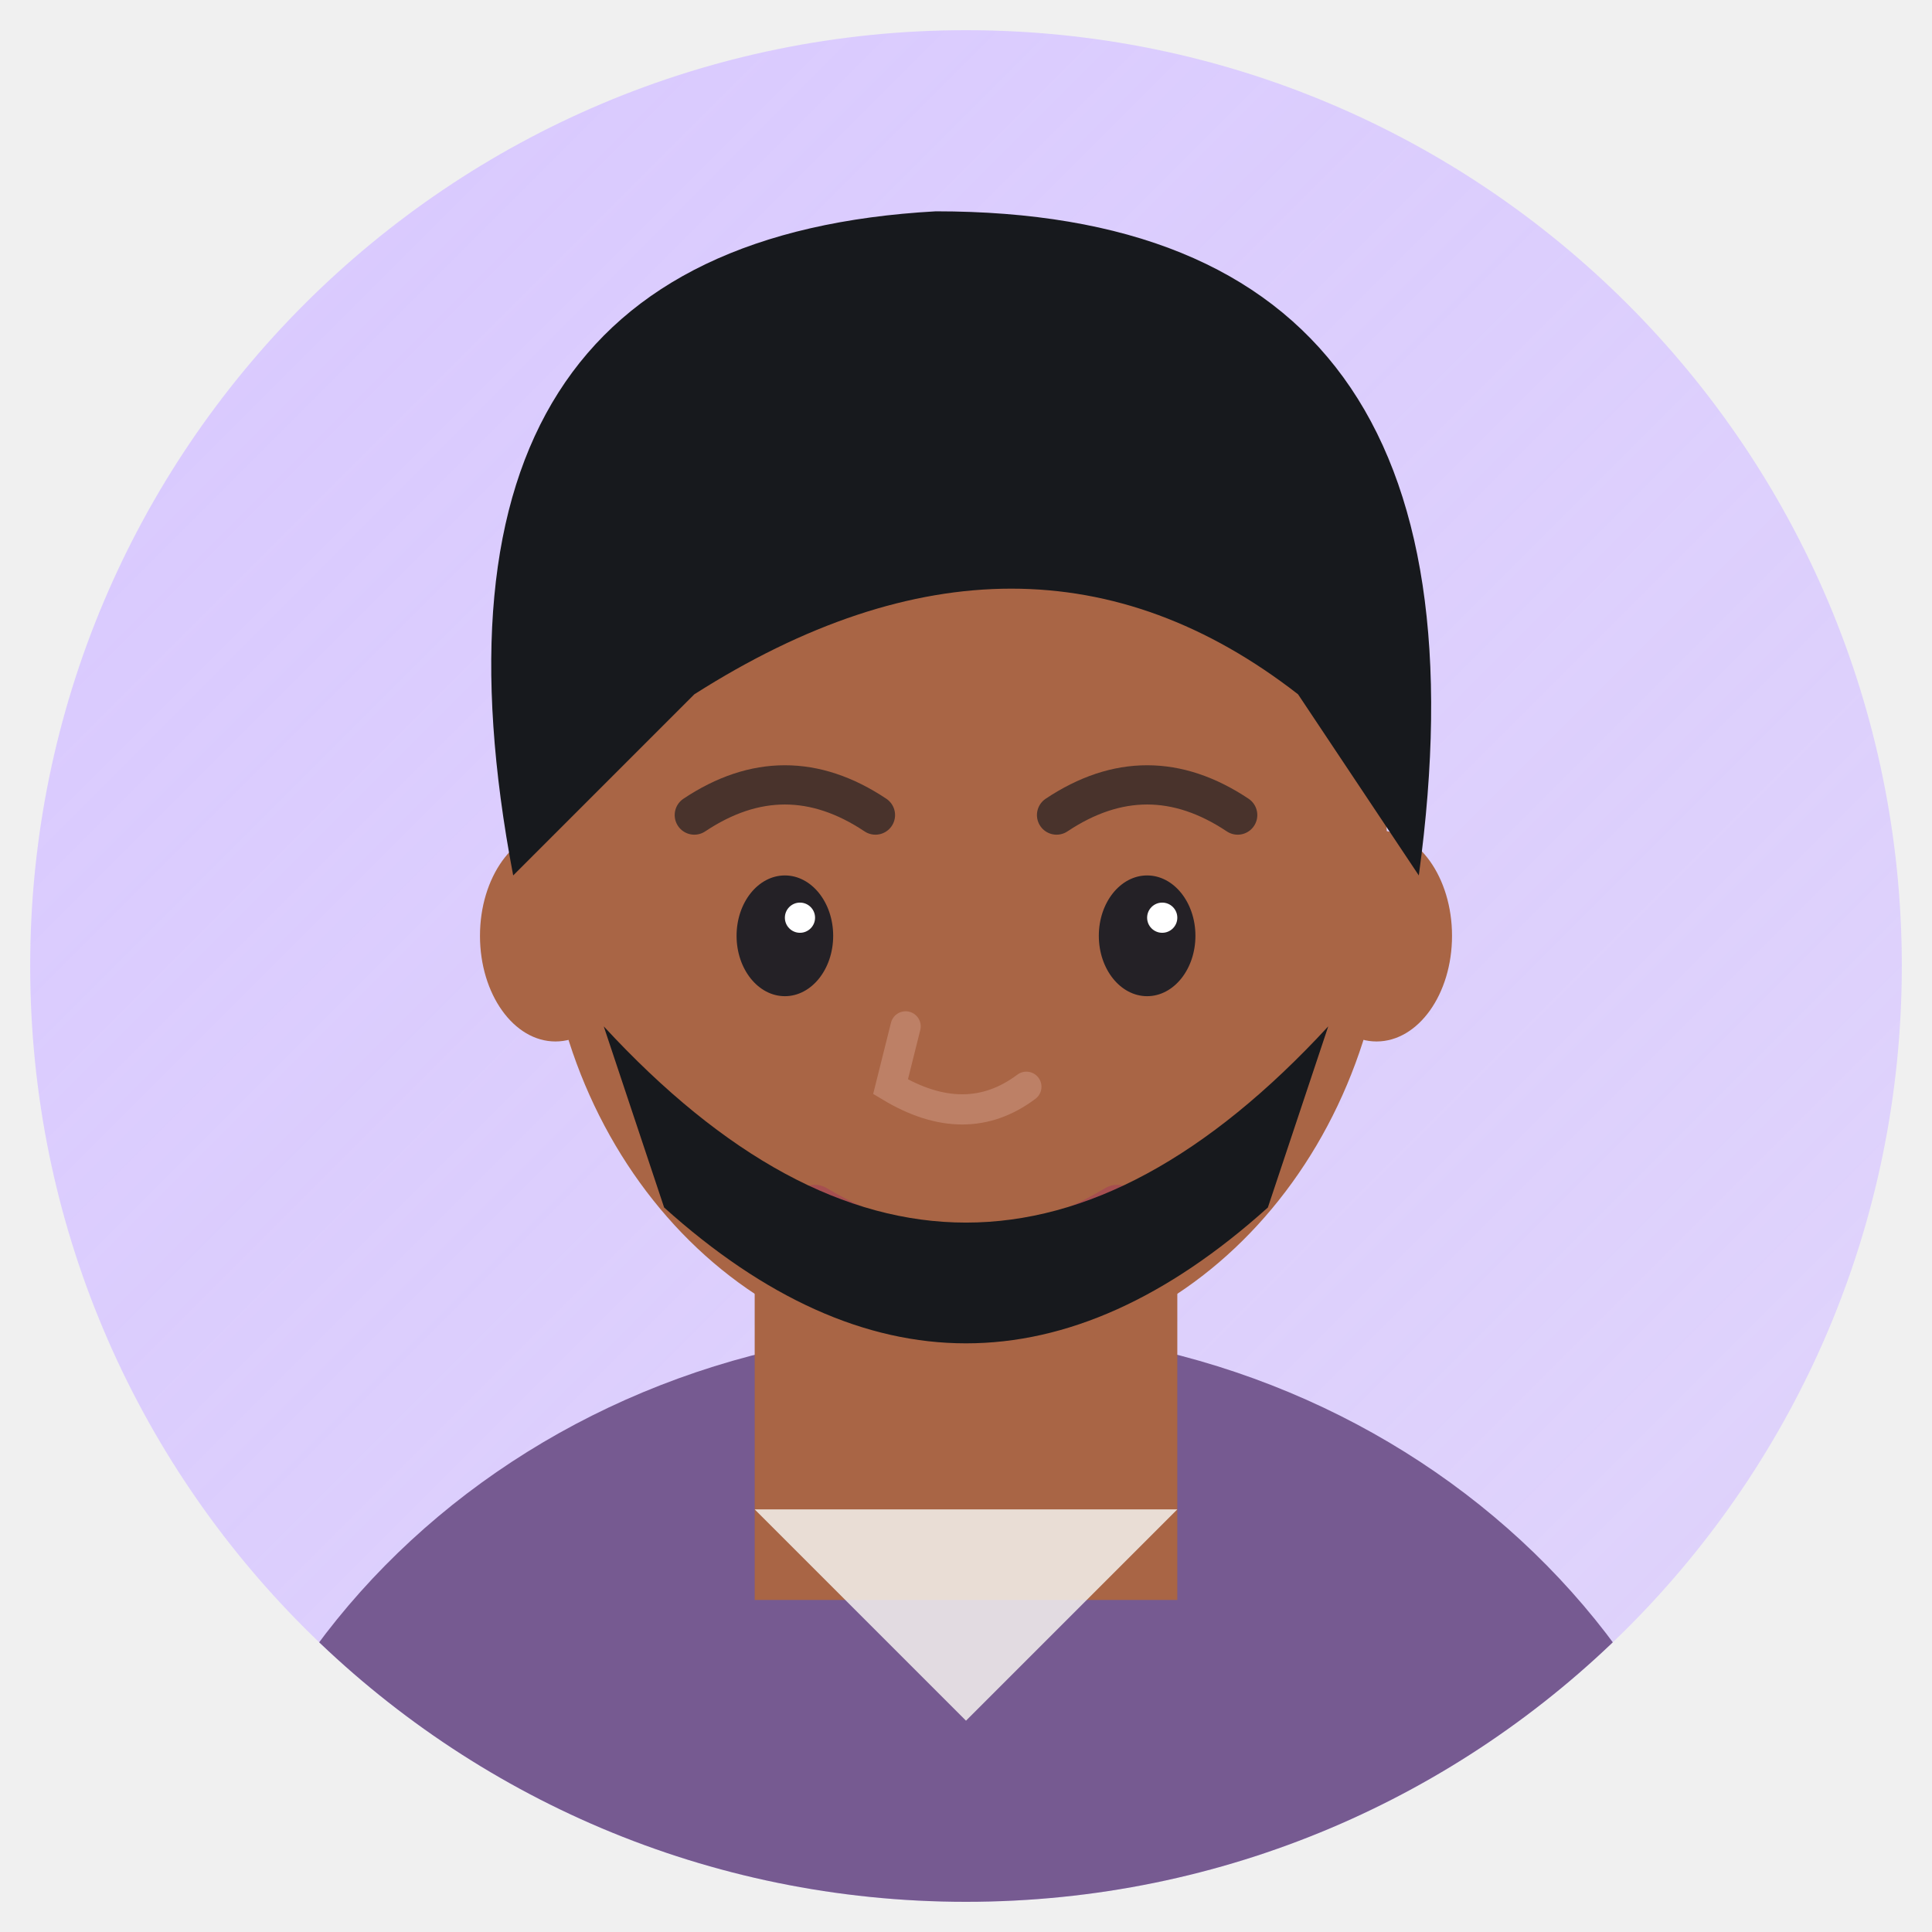
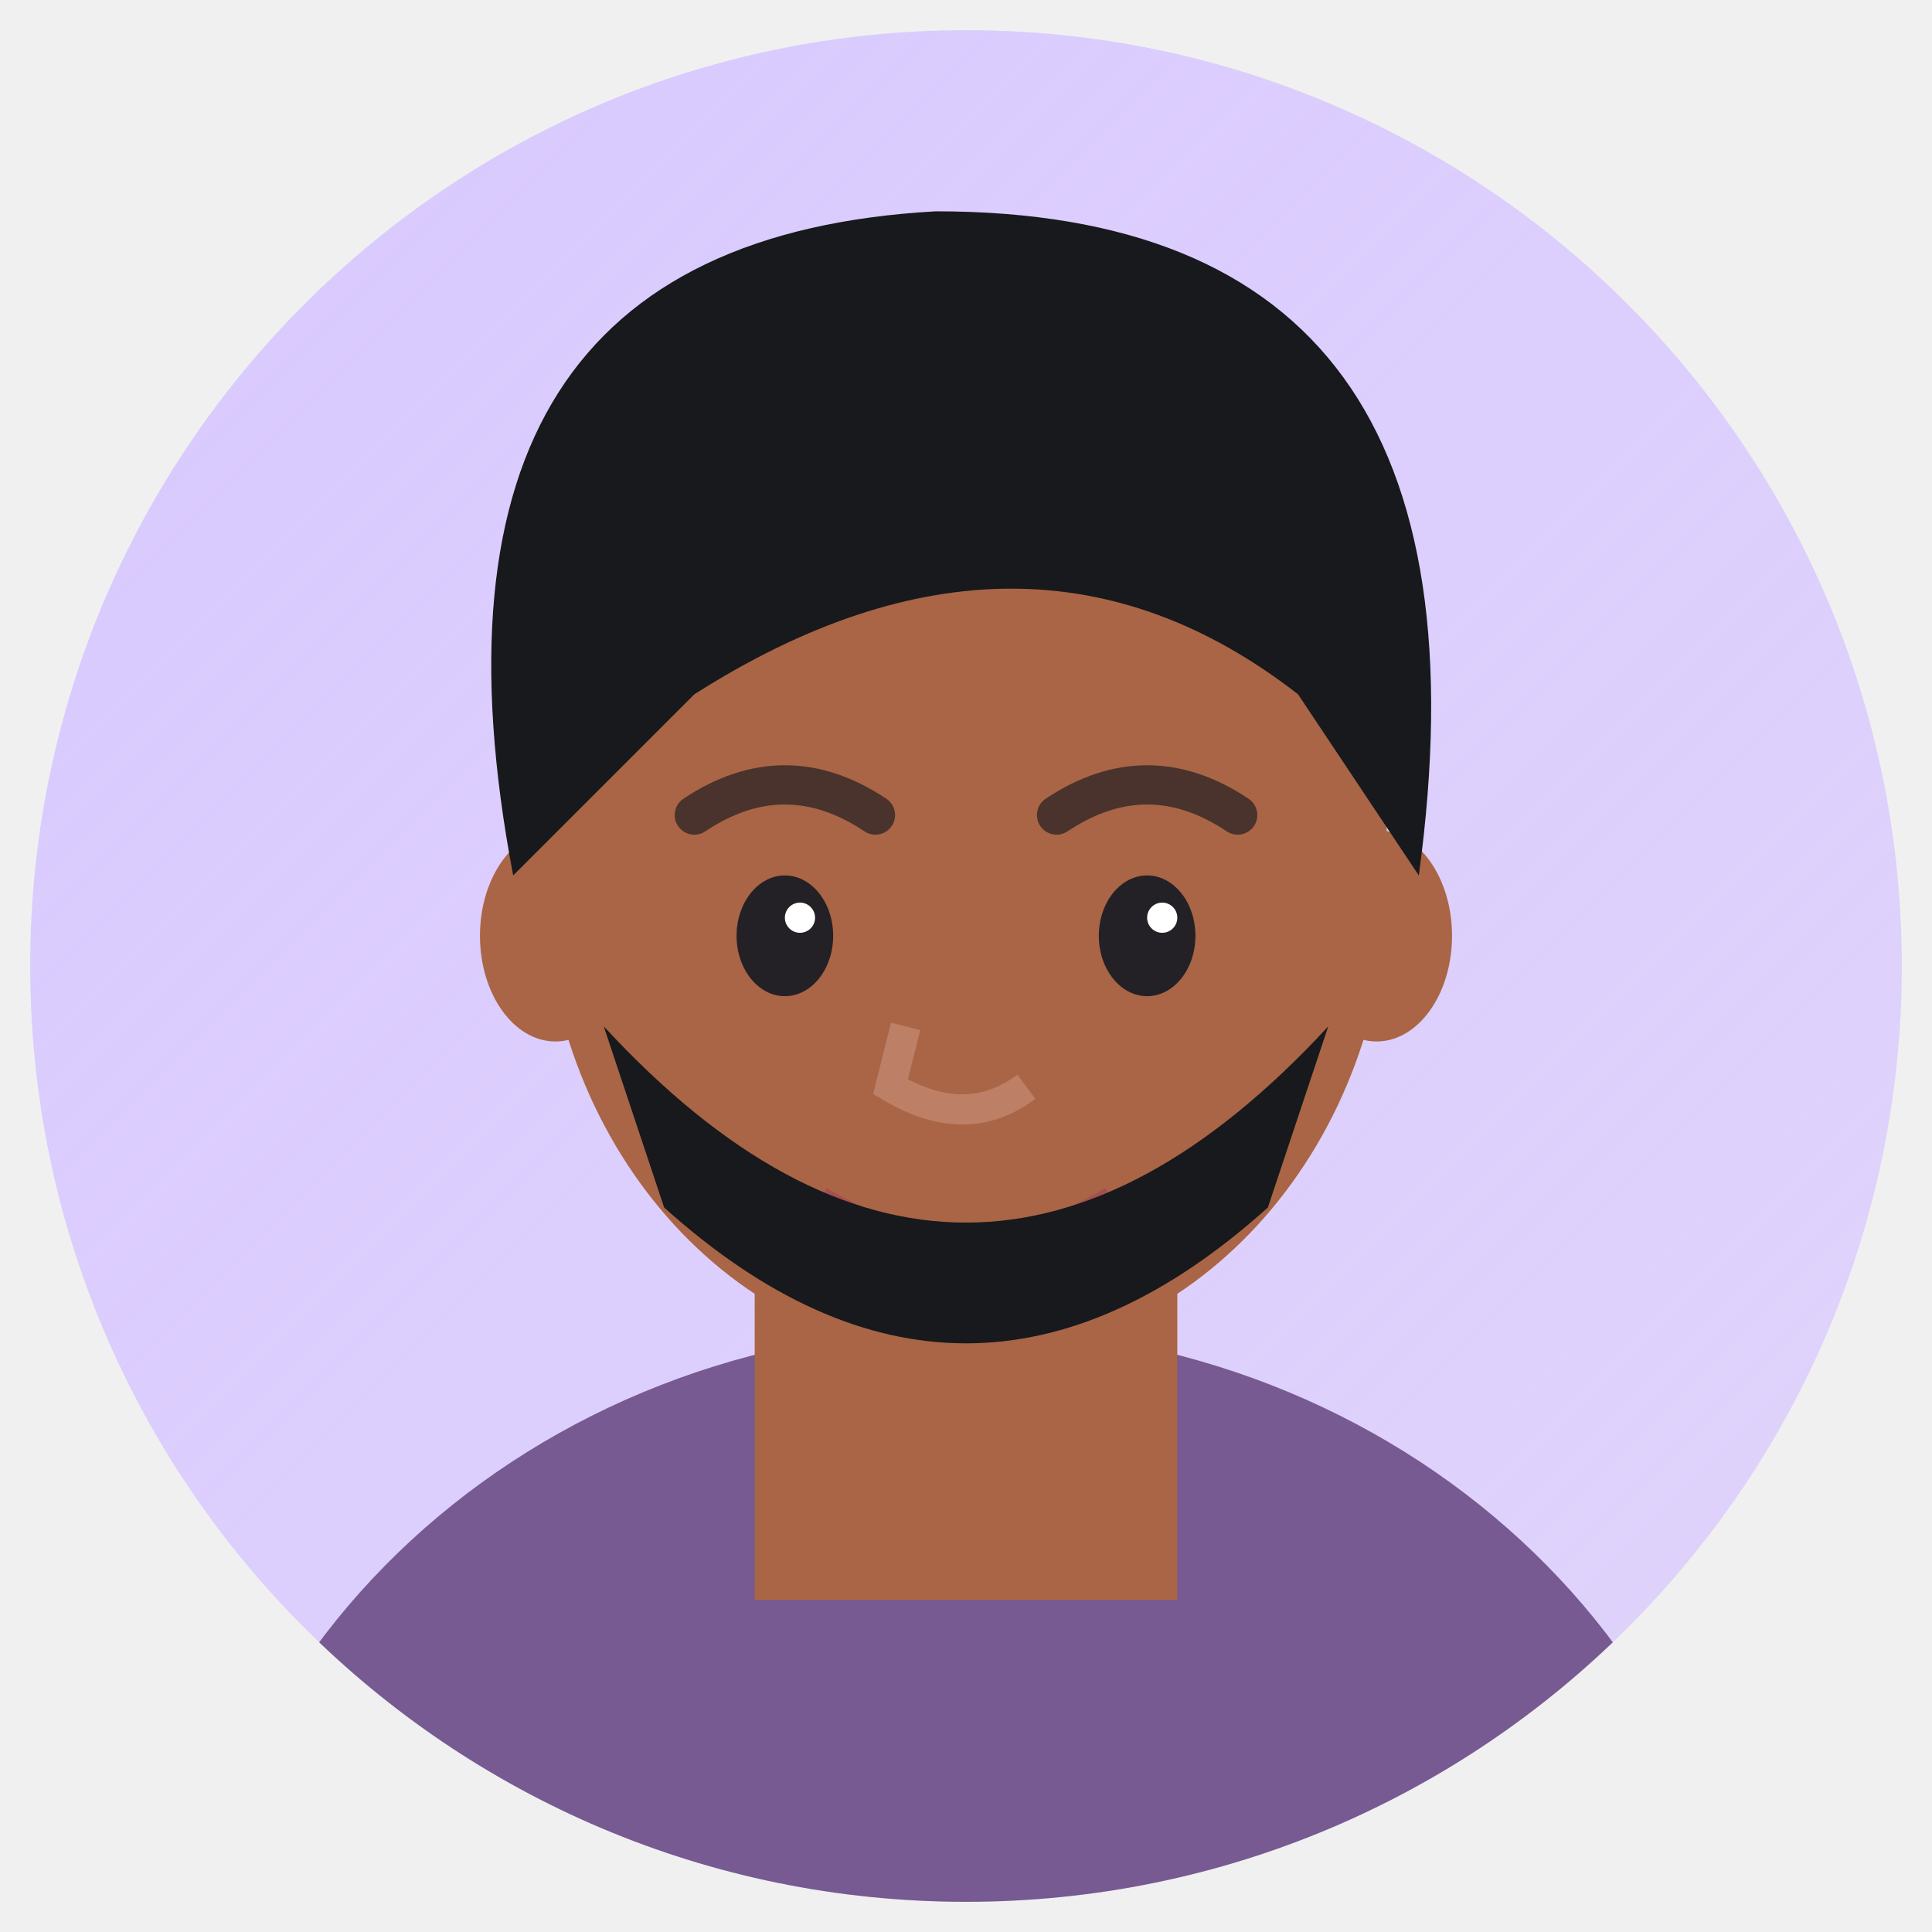
<svg xmlns="http://www.w3.org/2000/svg" width="64" height="64" viewBox="0 0 64 64">
  <defs>
    <clipPath id="c">
      <circle cx="32" cy="32" r="31" />
    </clipPath>
    <linearGradient id="bg" x1="0" y1="0" x2="1" y2="1">
      <stop stop-color="#d9c9ff" />
      <stop offset="1" stop-color="#d9c9ff" stop-opacity=".72" />
    </linearGradient>
  </defs>
  <circle cx="32" cy="32" r="31" fill="url(#bg)" />
  <g clip-path="url(#c)">
    <ellipse cx="32" cy="68" rx="26" ry="24" fill="#765a91" />
    <path d="M25 42H39V53H25Z" fill="#a96545" />
    <ellipse cx="32" cy="29" rx="14" ry="16" fill="#a96545" />
    <ellipse cx="18.4" cy="31" rx="2.5" ry="3.5" fill="#a96545" />
    <ellipse cx="45.6" cy="31" rx="2.5" ry="3.5" fill="#a96545" />
    <path d="M17 29Q13 8 31 7Q50 7 47 29L43 23Q34 16 23 23Z" fill="#17191d" />
    <path d="M23 27Q26 25 29 27M35 27Q38 25 41 27" stroke="#49332c" stroke-width="1.3" stroke-linecap="round" fill="none" />
    <ellipse cx="26" cy="31" rx="1.6" ry="2" fill="#242126" />
    <ellipse cx="38" cy="31" rx="1.6" ry="2" fill="#242126" />
    <circle cx="26.5" cy="30.4" r=".5" fill="#fff" />
    <circle cx="38.5" cy="30.4" r=".5" fill="#fff" />
-     <path d="M30 34L29.5 36Q32 37.5 34 36" stroke="#bd8066" stroke-width="1" fill="none" stroke-linecap="round" />
-     <path d="M27 40Q32 43 37 40" stroke="#a64f50" stroke-width="1.5" fill="none" stroke-linecap="round" />
+     <path d="M30 34L29.5 36Q32 37.5 34 36" stroke="#bd8066" stroke-width="1" fill="none" />
+     <path d="M27 40Q32 43 37 40" stroke="#a64f50" stroke-width="1.5" fill="none" />
    <path d="M20 34Q32 47 44 34L42 40Q32 49 22 40Z" fill="#17191d" />
-     <path d="M25 50L32 57L39 50" fill="#f4f2ef" opacity=".85" />
  </g>
</svg>
